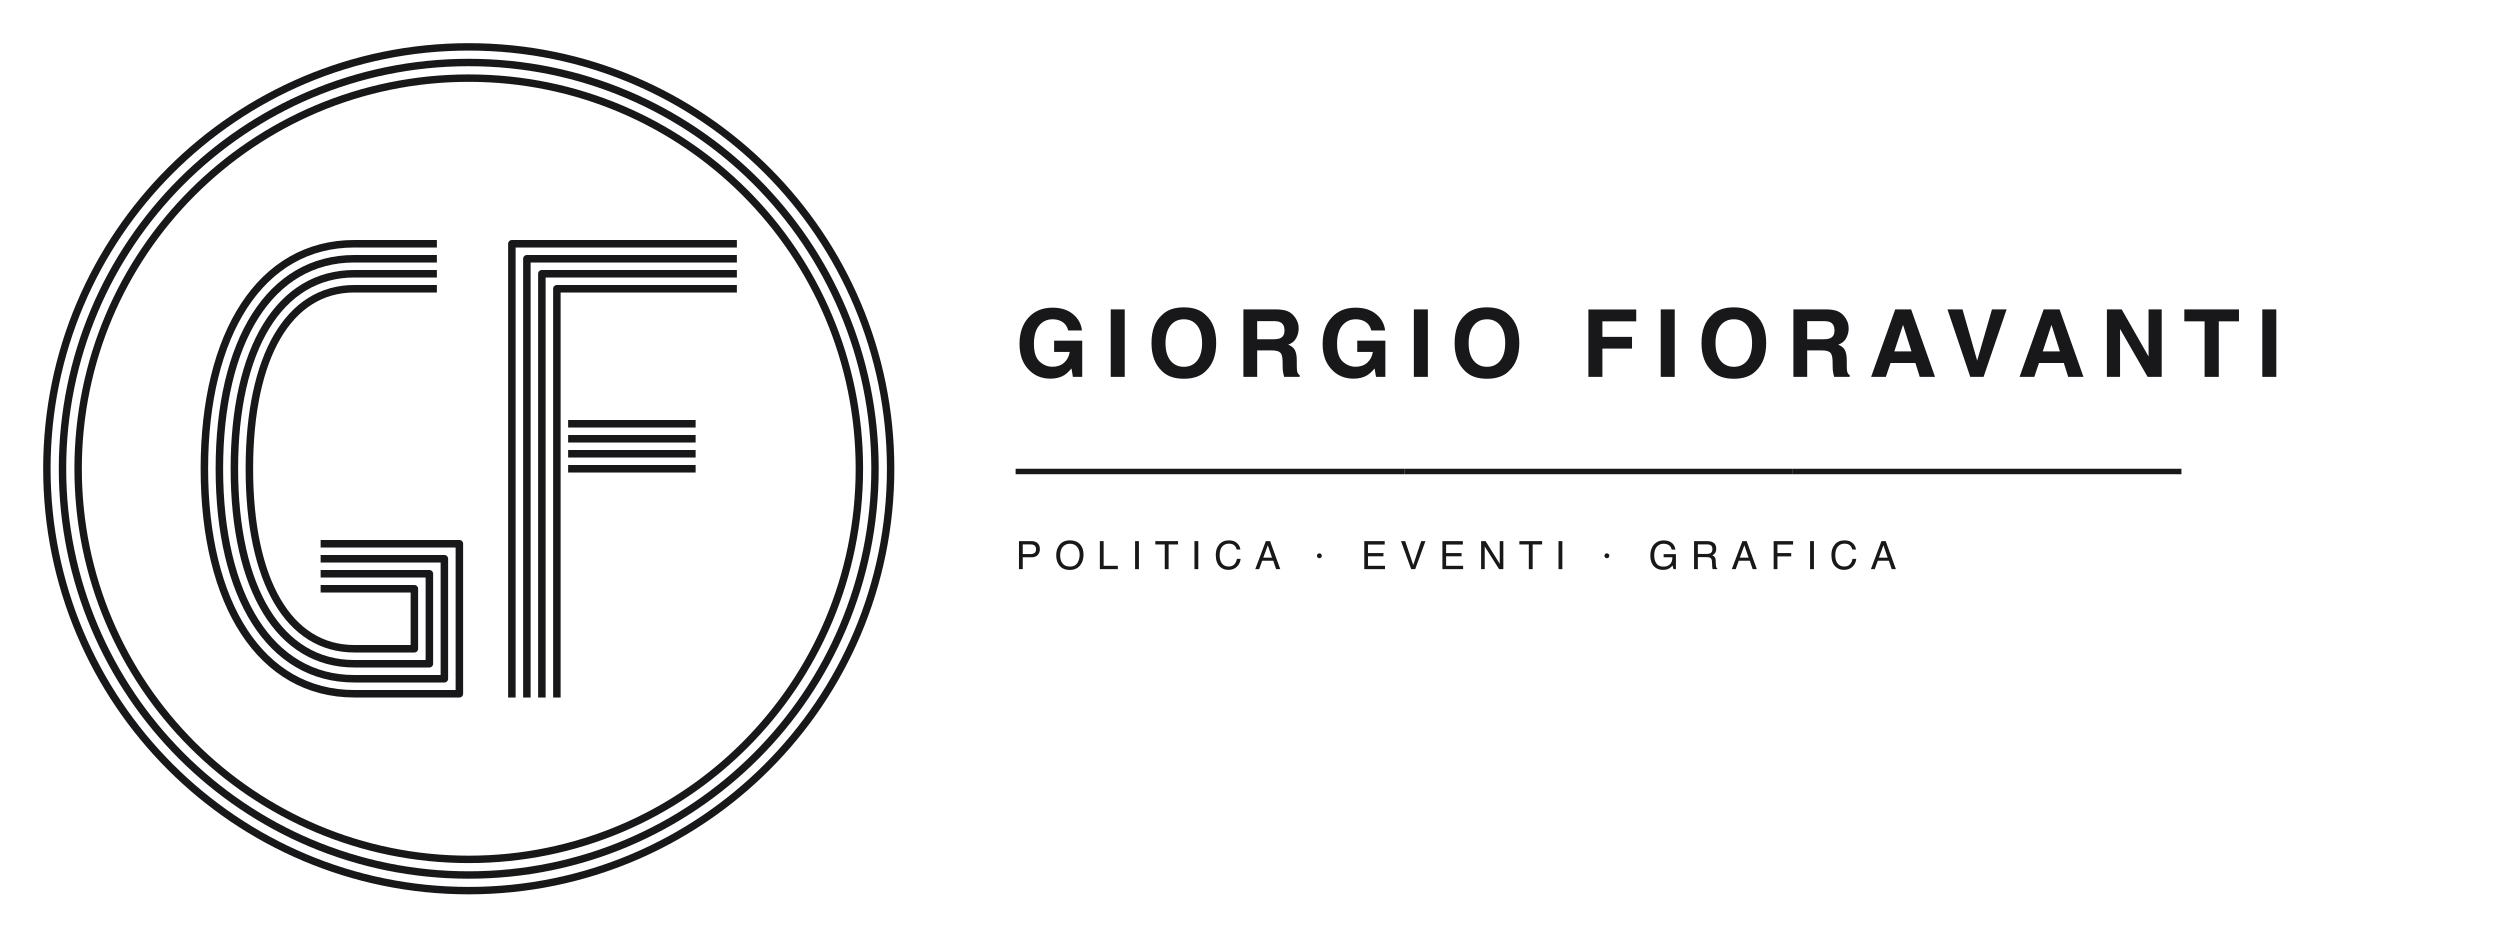
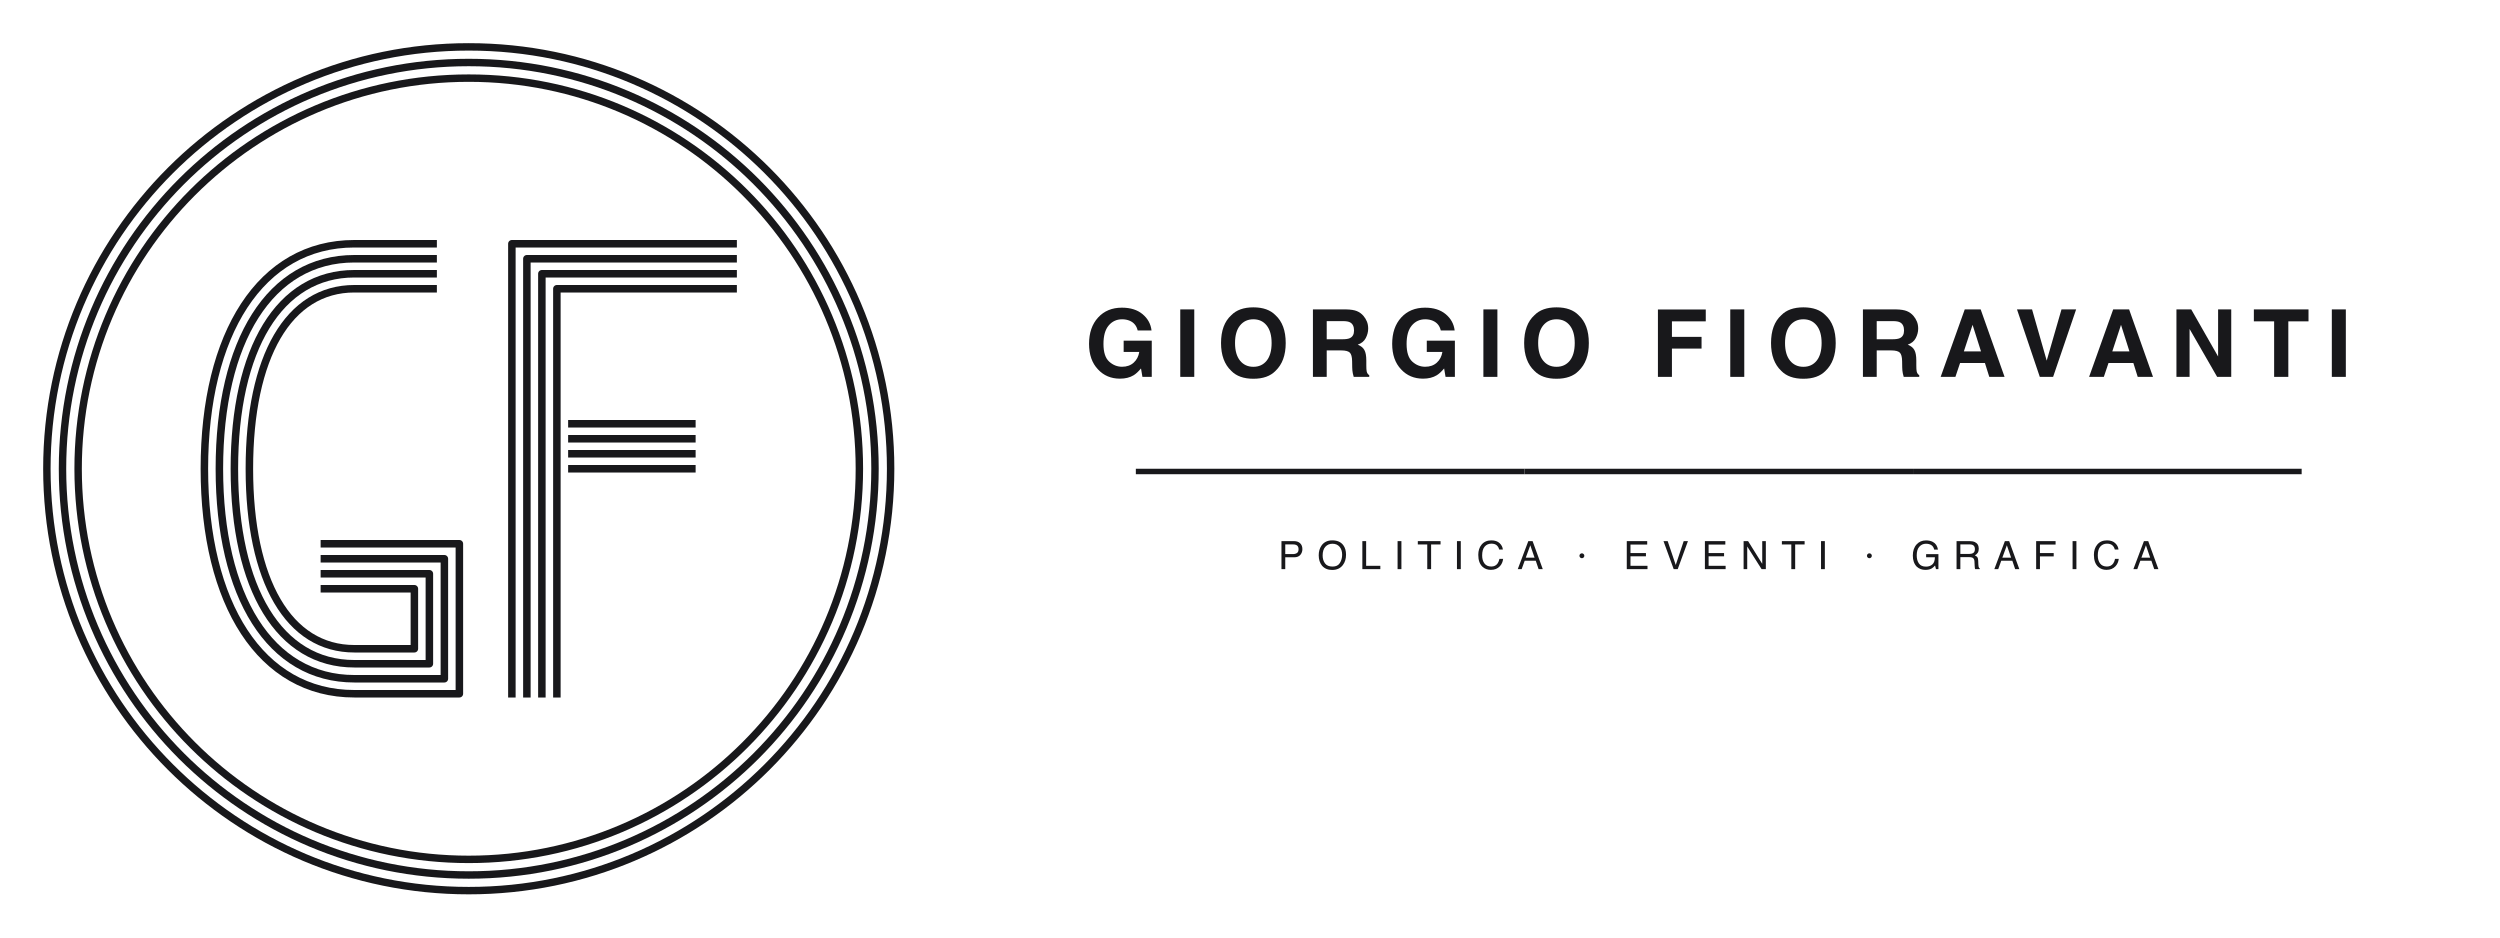
<svg xmlns="http://www.w3.org/2000/svg" xmlns:xlink="http://www.w3.org/1999/xlink" viewBox="0 0 1600 600" role="img" aria-labelledby="title desc">
  <circle cx="300" cy="300" r="270" fill="none" stroke="#18181B" stroke-width="4.75" />
  <circle cx="300" cy="300" r="260" fill="none" stroke="#18181B" stroke-width="4.75" />
  <circle cx="300" cy="300" r="250" fill="none" stroke="#18181B" stroke-width="4.75" />
  <g transform="translate(300 300) scale(1.2) translate(23 0)" fill="none" stroke="#18181B" stroke-width="4" stroke-linecap="square" stroke-linejoin="round">
    <path d="M-42-120H-84C-134-120-164-72-164 0S-134 120-84 120H-28V40H-100" />
    <path d="M-42-112H-84C-129-112-156-68-156 0S-129 112-84 112H-36V48H-100" />
    <path d="M-42-104H-84C-124-104-148-64-148 0S-124 104-84 104H-44V56H-100" />
    <path d="M-42-96H-84C-119-96-140-60-140 0S-119 96-84 96H-52V64H-100" />
    <path d="M0 120V-120H118" />
    <path d="M8 120V-112H118" />
    <path d="M16 120V-104H118" />
    <path d="M24 120V-96H118" />
    <path d="M32-24H96" />
    <path d="M32-16H96" />
    <path d="M32-8H96" />
    <path d="M32 0H96" />
  </g>
-   <g transform="translate(650 195)">
+   <g transform="translate(694.5 195)">
    <defs>
      <g>
        <g id="horizontal-black-transparent-name-glyph-0-0">
          <path d="M 31.055 -1.055 C 28.672 0.41 25.742 1.141 22.266 1.141 C 16.543 1.141 11.855 -0.84 8.203 -4.805 C 4.395 -8.789 2.492 -14.238 2.492 -21.152 C 2.492 -28.145 4.414 -33.75 8.262 -37.969 C 12.109 -42.188 17.195 -44.297 23.523 -44.297 C 29.012 -44.297 33.422 -42.906 36.754 -40.121 C 40.082 -37.34 41.992 -33.867 42.48 -29.707 L 33.602 -29.707 C 32.918 -32.656 31.25 -34.719 28.594 -35.891 C 27.109 -36.535 25.461 -36.855 23.641 -36.855 C 20.164 -36.855 17.309 -35.543 15.074 -32.914 C 12.836 -30.289 11.719 -26.336 11.719 -21.062 C 11.719 -15.75 12.93 -11.992 15.352 -9.785 C 17.773 -7.578 20.527 -6.477 23.613 -6.477 C 26.641 -6.477 29.121 -7.348 31.055 -9.098 C 32.988 -10.844 34.18 -13.133 34.629 -15.969 L 24.641 -15.969 L 24.641 -23.172 L 42.625 -23.172 L 42.625 0 L 36.648 0 L 35.742 -5.391 C 34.004 -3.34 32.441 -1.895 31.055 -1.055 Z M 31.055 -1.055 " />
        </g>
        <g id="horizontal-black-transparent-name-glyph-0-1">
          <path d="M 3.867 -43.184 L 12.832 -43.184 L 12.832 0 L 3.867 0 Z M 3.867 -43.184 " />
        </g>
        <g id="horizontal-black-transparent-name-glyph-0-2">
          <path d="M 23.672 1.203 C 17.5 1.203 12.781 -0.477 9.523 -3.836 C 5.148 -7.957 2.961 -13.898 2.961 -21.648 C 2.961 -29.559 5.148 -35.5 9.523 -39.461 C 12.785 -42.82 17.5 -44.5 23.672 -44.5 C 29.844 -44.5 34.562 -42.82 37.82 -39.461 C 42.176 -35.496 44.355 -29.562 44.355 -21.648 C 44.355 -13.895 42.18 -7.961 37.82 -3.836 C 34.559 -0.477 29.844 1.203 23.672 1.203 Z M 32.195 -10.398 C 34.285 -13.035 35.332 -16.789 35.332 -21.648 C 35.332 -26.492 34.281 -30.238 32.184 -32.887 C 30.082 -35.531 27.246 -36.855 23.672 -36.855 C 20.098 -36.855 17.246 -35.539 15.117 -32.898 C 12.988 -30.262 11.922 -26.516 11.922 -21.648 C 11.922 -16.785 12.988 -13.039 15.117 -10.398 C 17.246 -7.762 20.098 -6.445 23.672 -6.445 C 27.246 -6.445 30.086 -7.766 32.195 -10.398 Z M 32.195 -10.398 " />
        </g>
        <g id="horizontal-black-transparent-name-glyph-0-3">
          <path d="M 22.91 -16.934 L 13.594 -16.934 L 13.594 0 L 4.773 0 L 4.773 -43.184 L 25.957 -43.184 C 28.984 -43.125 31.312 -42.754 32.945 -42.07 C 34.574 -41.387 35.957 -40.383 37.09 -39.055 C 38.027 -37.961 38.77 -36.75 39.316 -35.422 C 39.863 -34.094 40.137 -32.578 40.137 -30.879 C 40.137 -28.828 39.617 -26.812 38.586 -24.828 C 37.551 -22.848 35.84 -21.445 33.457 -20.625 C 35.449 -19.824 36.859 -18.688 37.691 -17.211 C 38.52 -15.738 38.938 -13.484 38.938 -10.461 L 38.938 -7.559 C 38.938 -5.586 39.016 -4.25 39.172 -3.547 C 39.406 -2.434 39.953 -1.609 40.812 -1.086 L 40.812 0 L 30.879 0 C 30.605 -0.957 30.41 -1.727 30.293 -2.312 C 30.059 -3.523 29.93 -4.766 29.914 -6.035 L 29.852 -10.047 C 29.812 -12.801 29.312 -14.641 28.344 -15.555 C 27.379 -16.473 25.566 -16.934 22.91 -16.934 Z M 28.391 -24.785 C 30.188 -25.605 31.086 -27.227 31.086 -29.648 C 31.086 -32.266 30.215 -34.023 28.477 -34.922 C 27.5 -35.43 26.035 -35.684 24.082 -35.684 L 13.594 -35.684 L 13.594 -24.082 L 23.82 -24.082 C 25.852 -24.082 27.375 -24.316 28.391 -24.785 Z M 28.391 -24.785 " />
        </g>
        <g id="horizontal-black-transparent-name-glyph-0-4">
          <rect x="0" y="0" width="0" height="0" mask="url(#mask-0)" />
        </g>
        <g id="horizontal-black-transparent-name-glyph-0-5">
          <path d="M 35.188 -35.539 L 13.535 -35.539 L 13.535 -25.605 L 32.492 -25.605 L 32.492 -18.105 L 13.535 -18.105 L 13.535 0 L 4.57 0 L 4.57 -43.125 L 35.188 -43.125 Z M 35.188 -35.539 " />
        </g>
        <g id="horizontal-black-transparent-name-glyph-0-6">
          <path d="M 29.852 -8.875 L 13.945 -8.875 L 10.957 0 L 1.523 0 L 16.934 -43.184 L 27.129 -43.184 L 42.422 0 L 32.637 0 Z M 27.336 -16.32 L 21.945 -33.312 L 16.375 -16.32 Z M 27.336 -16.32 " />
        </g>
        <g id="horizontal-black-transparent-name-glyph-0-7">
          <path d="M 1.375 -43.184 L 11.016 -43.184 L 20.391 -10.398 L 29.852 -43.184 L 39.227 -43.184 L 24.492 0 L 15.969 0 Z M 1.375 -43.184 " />
        </g>
        <g id="horizontal-black-transparent-name-glyph-0-8">
          <path d="M 39.492 0 L 30.469 0 L 12.832 -30.672 L 12.832 0 L 4.422 0 L 4.422 -43.184 L 13.887 -43.184 L 31.086 -13.039 L 31.086 -43.184 L 39.492 -43.184 Z M 39.492 0 " />
        </g>
        <g id="horizontal-black-transparent-name-glyph-0-9">
          <path d="M 35.945 -43.184 L 35.945 -35.539 L 23.027 -35.539 L 23.027 0 L 13.945 0 L 13.945 -35.539 L 0.969 -35.539 L 0.969 -43.184 Z M 35.945 -43.184 " />
        </g>
      </g>
      <image id="horizontal-black-transparent-name-source-14" x="0" y="0" width="0" height="0" />
      <mask id="horizontal-black-transparent-name-mask-0">
        <use xlink:href="#horizontal-black-transparent-name-source-14" />
      </mask>
    </defs>
    <g fill="#18181B">
      <use xlink:href="#horizontal-black-transparent-name-glyph-0-0" x="0" y="46.201" />
      <use xlink:href="#horizontal-black-transparent-name-glyph-0-1" x="57" y="46.201" />
      <use xlink:href="#horizontal-black-transparent-name-glyph-0-2" x="84" y="46.201" />
      <use xlink:href="#horizontal-black-transparent-name-glyph-0-3" x="141" y="46.201" />
      <use xlink:href="#horizontal-black-transparent-name-glyph-0-0" x="194" y="46.201" />
      <use xlink:href="#horizontal-black-transparent-name-glyph-0-1" x="251" y="46.201" />
      <use xlink:href="#horizontal-black-transparent-name-glyph-0-2" x="278" y="46.201" />
      <use xlink:href="#horizontal-black-transparent-name-glyph-0-4" x="335" y="46.201" />
      <use xlink:href="#horizontal-black-transparent-name-glyph-0-5" x="362" y="46.201" />
      <use xlink:href="#horizontal-black-transparent-name-glyph-0-1" x="409" y="46.201" />
      <use xlink:href="#horizontal-black-transparent-name-glyph-0-2" x="436" y="46.201" />
      <use xlink:href="#horizontal-black-transparent-name-glyph-0-3" x="493" y="46.201" />
      <use xlink:href="#horizontal-black-transparent-name-glyph-0-6" x="546" y="46.201" />
      <use xlink:href="#horizontal-black-transparent-name-glyph-0-7" x="595" y="46.201" />
      <use xlink:href="#horizontal-black-transparent-name-glyph-0-6" x="641" y="46.201" />
      <use xlink:href="#horizontal-black-transparent-name-glyph-0-8" x="694" y="46.201" />
      <use xlink:href="#horizontal-black-transparent-name-glyph-0-9" x="747" y="46.201" />
      <use xlink:href="#horizontal-black-transparent-name-glyph-0-1" x="794" y="46.201" />
    </g>
  </g>
  <g>
-     <rect x="650" y="300" width="248.707" height="3.5" fill="#18181B" />
-     <rect x="898.707" y="300" width="248.707" height="3.5" fill="#18181B" />
-     <rect x="1147.413" y="300" width="248.707" height="3.5" fill="#18181B" />
+     <rect x="726.94" y="300" width="248.707" height="3.5" fill="#18181B" />
+     <rect x="975.647" y="300" width="248.707" height="3.5" fill="#18181B" />
+     <rect x="1224.353" y="300" width="248.707" height="3.5" fill="#18181B" />
  </g>
-   <g transform="translate(650 345)">
+   <g transform="translate(818 345)">
    <defs>
      <g>
        <g id="horizontal-black-transparent-subtitle-glyph-0-0">
          <path d="M 2.137 -17.934 L 10.203 -17.934 C 11.801 -17.934 13.086 -17.484 14.062 -16.582 C 15.039 -15.684 15.527 -14.422 15.527 -12.793 C 15.527 -11.395 15.094 -10.176 14.223 -9.137 C 13.352 -8.098 12.012 -7.582 10.203 -7.582 L 4.566 -7.582 L 4.566 0 L 2.137 0 Z M 13.074 -12.781 C 13.074 -14.098 12.586 -14.996 11.609 -15.465 C 11.07 -15.719 10.336 -15.844 9.398 -15.844 L 4.566 -15.844 L 4.566 -9.633 L 9.398 -9.633 C 10.488 -9.633 11.375 -9.863 12.055 -10.328 C 12.734 -10.793 13.074 -11.609 13.074 -12.781 Z M 13.074 -12.781 " />
        </g>
        <g id="horizontal-black-transparent-subtitle-glyph-0-1">
          <path d="M 9.645 -18.422 C 12.809 -18.422 15.152 -17.402 16.676 -15.367 C 17.863 -13.781 18.457 -11.75 18.457 -9.277 C 18.457 -6.602 17.777 -4.375 16.418 -2.602 C 14.824 -0.516 12.547 0.523 9.594 0.523 C 6.836 0.523 4.668 -0.387 3.09 -2.211 C 1.68 -3.969 0.977 -6.188 0.977 -8.875 C 0.977 -11.301 1.578 -13.375 2.781 -15.102 C 4.328 -17.312 6.617 -18.422 9.645 -18.422 Z M 9.887 -1.648 C 12.027 -1.648 13.578 -2.414 14.531 -3.949 C 15.488 -5.484 15.969 -7.246 15.969 -9.242 C 15.969 -11.348 15.414 -13.047 14.312 -14.332 C 13.211 -15.617 11.703 -16.258 9.789 -16.258 C 7.934 -16.258 6.422 -15.621 5.25 -14.348 C 4.078 -13.074 3.492 -11.199 3.492 -8.715 C 3.492 -6.73 3.992 -5.055 5 -3.691 C 6.004 -2.328 7.633 -1.648 9.887 -1.648 Z M 9.887 -1.648 " />
        </g>
        <g id="horizontal-black-transparent-subtitle-glyph-0-2">
          <path d="M 1.906 -17.934 L 4.332 -17.934 L 4.332 -2.137 L 13.414 -2.137 L 13.414 0 L 1.906 0 Z M 1.906 -17.934 " />
        </g>
        <g id="horizontal-black-transparent-subtitle-glyph-0-3">
          <path d="M 2.453 -17.934 L 4.906 -17.934 L 4.906 0 L 2.453 0 Z M 2.453 -17.934 " />
        </g>
        <g id="horizontal-black-transparent-subtitle-glyph-0-4">
          <path d="M 14.953 -17.934 L 14.953 -15.797 L 8.91 -15.797 L 8.91 0 L 6.445 0 L 6.445 -15.797 L 0.402 -15.797 L 0.402 -17.934 Z M 14.953 -17.934 " />
        </g>
        <g id="horizontal-black-transparent-subtitle-glyph-0-5">
          <path d="M 9.461 -18.422 C 11.73 -18.422 13.492 -17.82 14.746 -16.625 C 16 -15.43 16.695 -14.07 16.832 -12.547 L 14.465 -12.547 C 14.195 -13.703 13.66 -14.621 12.859 -15.297 C 12.059 -15.973 10.934 -16.309 9.484 -16.309 C 7.719 -16.309 6.293 -15.688 5.207 -14.445 C 4.121 -13.207 3.578 -11.305 3.578 -8.742 C 3.578 -6.641 4.066 -4.938 5.047 -3.633 C 6.027 -2.324 7.492 -1.672 9.438 -1.672 C 11.227 -1.672 12.59 -2.359 13.523 -3.734 C 14.02 -4.461 14.391 -5.41 14.637 -6.594 L 17.004 -6.594 C 16.793 -4.703 16.094 -3.121 14.906 -1.844 C 13.48 -0.305 11.559 0.465 9.145 0.465 C 7.059 0.465 5.309 -0.168 3.895 -1.43 C 2.031 -3.098 1.098 -5.672 1.098 -9.156 C 1.098 -11.801 1.797 -13.969 3.199 -15.66 C 4.711 -17.5 6.801 -18.422 9.461 -18.422 Z M 9.461 -18.422 " />
        </g>
        <g id="horizontal-black-transparent-subtitle-glyph-0-6">
          <path d="M 11.109 -7.348 L 8.387 -15.27 L 5.492 -7.348 Z M 7.117 -17.934 L 9.863 -17.934 L 16.371 0 L 13.707 0 L 11.891 -5.371 L 4.797 -5.371 L 2.855 0 L 0.367 0 Z M 7.117 -17.934 " />
        </g>
        <g id="horizontal-black-transparent-subtitle-glyph-0-7">
          <rect x="0" y="0" width="0" height="0" mask="url(#mask-0)" />
        </g>
        <g id="horizontal-black-transparent-subtitle-glyph-0-8">
          <path d="M 3.406 -10.121 C 3.844 -10.121 4.215 -9.969 4.516 -9.66 C 4.816 -9.355 4.969 -8.988 4.969 -8.559 C 4.969 -8.125 4.816 -7.758 4.512 -7.453 C 4.207 -7.148 3.836 -6.996 3.406 -6.996 C 2.977 -6.996 2.605 -7.148 2.301 -7.453 C 1.996 -7.758 1.844 -8.125 1.844 -8.559 C 1.844 -8.988 1.992 -9.355 2.297 -9.66 C 2.598 -9.965 2.965 -10.121 3.406 -10.121 Z M 3.406 -10.121 " />
        </g>
        <g id="horizontal-black-transparent-subtitle-glyph-0-9">
          <path d="M 2.137 -17.934 L 15.211 -17.934 L 15.211 -15.734 L 4.504 -15.734 L 4.504 -10.289 L 14.406 -10.289 L 14.406 -8.215 L 4.504 -8.215 L 4.504 -2.137 L 15.395 -2.137 L 15.395 0 L 2.137 0 Z M 2.137 -17.934 " />
        </g>
        <g id="horizontal-black-transparent-subtitle-glyph-0-10">
          <path d="M 3.32 -17.934 L 8.473 -2.66 L 13.562 -17.934 L 16.285 -17.934 L 9.742 0 L 7.164 0 L 0.633 -17.934 Z M 3.32 -17.934 " />
        </g>
        <g id="horizontal-black-transparent-subtitle-glyph-0-11">
          <path d="M 1.906 -17.934 L 4.773 -17.934 L 13.832 -3.406 L 13.832 -17.934 L 16.137 -17.934 L 16.137 0 L 13.414 0 L 4.223 -14.516 L 4.223 0 L 1.906 0 Z M 1.906 -17.934 " />
        </g>
        <g id="horizontal-black-transparent-subtitle-glyph-0-12">
          <path d="M 9.656 -18.395 C 11.34 -18.395 12.797 -18.07 14.027 -17.418 C 15.809 -16.484 16.898 -14.844 17.297 -12.5 L 14.891 -12.5 C 14.598 -13.809 13.992 -14.766 13.074 -15.363 C 12.156 -15.961 10.996 -16.258 9.594 -16.258 C 7.934 -16.258 6.535 -15.637 5.402 -14.391 C 4.266 -13.148 3.699 -11.293 3.699 -8.824 C 3.699 -6.691 4.168 -4.957 5.102 -3.621 C 6.039 -2.281 7.562 -1.609 9.68 -1.609 C 11.301 -1.609 12.641 -2.082 13.703 -3.02 C 14.766 -3.961 15.309 -5.48 15.332 -7.582 L 9.719 -7.582 L 9.719 -9.594 L 17.59 -9.594 L 17.59 0 L 16.027 0 L 15.441 -2.309 C 14.621 -1.406 13.891 -0.777 13.258 -0.426 C 12.191 0.176 10.836 0.477 9.191 0.477 C 7.066 0.477 5.242 -0.211 3.711 -1.586 C 2.043 -3.312 1.207 -5.68 1.207 -8.691 C 1.207 -11.695 2.023 -14.082 3.648 -15.855 C 5.195 -17.551 7.199 -18.395 9.656 -18.395 Z M 9.656 -18.395 " />
        </g>
        <g id="horizontal-black-transparent-subtitle-glyph-0-13">
          <path d="M 10.242 -9.719 C 11.383 -9.719 12.281 -9.945 12.945 -10.398 C 13.609 -10.855 13.941 -11.68 13.941 -12.867 C 13.941 -14.145 13.477 -15.016 12.547 -15.477 C 12.051 -15.723 11.391 -15.844 10.559 -15.844 L 4.625 -15.844 L 4.625 -9.719 Z M 2.195 -17.934 L 10.5 -17.934 C 11.867 -17.934 12.992 -17.734 13.879 -17.336 C 15.562 -16.57 16.406 -15.156 16.406 -13.098 C 16.406 -12.023 16.184 -11.145 15.742 -10.461 C 15.297 -9.777 14.676 -9.227 13.879 -8.812 C 14.578 -8.527 15.105 -8.156 15.461 -7.691 C 15.812 -7.227 16.012 -6.473 16.051 -5.434 L 16.137 -3.027 C 16.16 -2.344 16.219 -1.836 16.309 -1.5 C 16.453 -0.93 16.715 -0.566 17.09 -0.402 L 17.09 0 L 14.109 0 C 14.031 -0.156 13.965 -0.355 13.914 -0.598 C 13.867 -0.844 13.828 -1.312 13.793 -2.016 L 13.648 -5.004 C 13.59 -6.176 13.156 -6.961 12.34 -7.359 C 11.875 -7.578 11.148 -7.691 10.156 -7.691 L 4.625 -7.691 L 4.625 0 L 2.195 0 Z M 2.195 -17.934 " />
        </g>
        <g id="horizontal-black-transparent-subtitle-glyph-0-14">
          <path d="M 2.137 -17.934 L 14.574 -17.934 L 14.574 -15.734 L 4.566 -15.734 L 4.566 -10.289 L 13.367 -10.289 L 13.367 -8.156 L 4.566 -8.156 L 4.566 0 L 2.137 0 Z M 2.137 -17.934 " />
        </g>
      </g>
      <image id="horizontal-black-transparent-subtitle-source-17" x="0" y="0" width="0" height="0" />
      <mask id="horizontal-black-transparent-subtitle-mask-0">
        <use xlink:href="#horizontal-black-transparent-subtitle-source-17" />
      </mask>
    </defs>
    <g fill="#18181B">
      <use xlink:href="#horizontal-black-transparent-subtitle-glyph-0-0" x="0" y="19.251" />
      <use xlink:href="#horizontal-black-transparent-subtitle-glyph-0-1" x="25" y="19.251" />
      <use xlink:href="#horizontal-black-transparent-subtitle-glyph-0-2" x="52" y="19.251" />
      <use xlink:href="#horizontal-black-transparent-subtitle-glyph-0-3" x="74" y="19.251" />
      <use xlink:href="#horizontal-black-transparent-subtitle-glyph-0-4" x="89" y="19.251" />
      <use xlink:href="#horizontal-black-transparent-subtitle-glyph-0-3" x="112" y="19.251" />
      <use xlink:href="#horizontal-black-transparent-subtitle-glyph-0-5" x="127" y="19.251" />
      <use xlink:href="#horizontal-black-transparent-subtitle-glyph-0-6" x="153" y="19.251" />
      <use xlink:href="#horizontal-black-transparent-subtitle-glyph-0-7" x="176" y="19.251" />
      <use xlink:href="#horizontal-black-transparent-subtitle-glyph-0-8" x="191" y="19.251" />
      <use xlink:href="#horizontal-black-transparent-subtitle-glyph-0-7" x="206" y="19.251" />
      <use xlink:href="#horizontal-black-transparent-subtitle-glyph-0-9" x="221" y="19.251" />
      <use xlink:href="#horizontal-black-transparent-subtitle-glyph-0-10" x="246" y="19.251" />
      <use xlink:href="#horizontal-black-transparent-subtitle-glyph-0-9" x="271" y="19.251" />
      <use xlink:href="#horizontal-black-transparent-subtitle-glyph-0-11" x="296" y="19.251" />
      <use xlink:href="#horizontal-black-transparent-subtitle-glyph-0-4" x="322" y="19.251" />
      <use xlink:href="#horizontal-black-transparent-subtitle-glyph-0-3" x="345" y="19.251" />
      <use xlink:href="#horizontal-black-transparent-subtitle-glyph-0-7" x="360" y="19.251" />
      <use xlink:href="#horizontal-black-transparent-subtitle-glyph-0-8" x="375" y="19.251" />
      <use xlink:href="#horizontal-black-transparent-subtitle-glyph-0-7" x="390" y="19.251" />
      <use xlink:href="#horizontal-black-transparent-subtitle-glyph-0-12" x="405" y="19.251" />
      <use xlink:href="#horizontal-black-transparent-subtitle-glyph-0-13" x="432" y="19.251" />
      <use xlink:href="#horizontal-black-transparent-subtitle-glyph-0-6" x="458" y="19.251" />
      <use xlink:href="#horizontal-black-transparent-subtitle-glyph-0-14" x="483" y="19.251" />
      <use xlink:href="#horizontal-black-transparent-subtitle-glyph-0-3" x="506" y="19.251" />
      <use xlink:href="#horizontal-black-transparent-subtitle-glyph-0-5" x="521" y="19.251" />
      <use xlink:href="#horizontal-black-transparent-subtitle-glyph-0-6" x="547" y="19.251" />
    </g>
  </g>
</svg>
